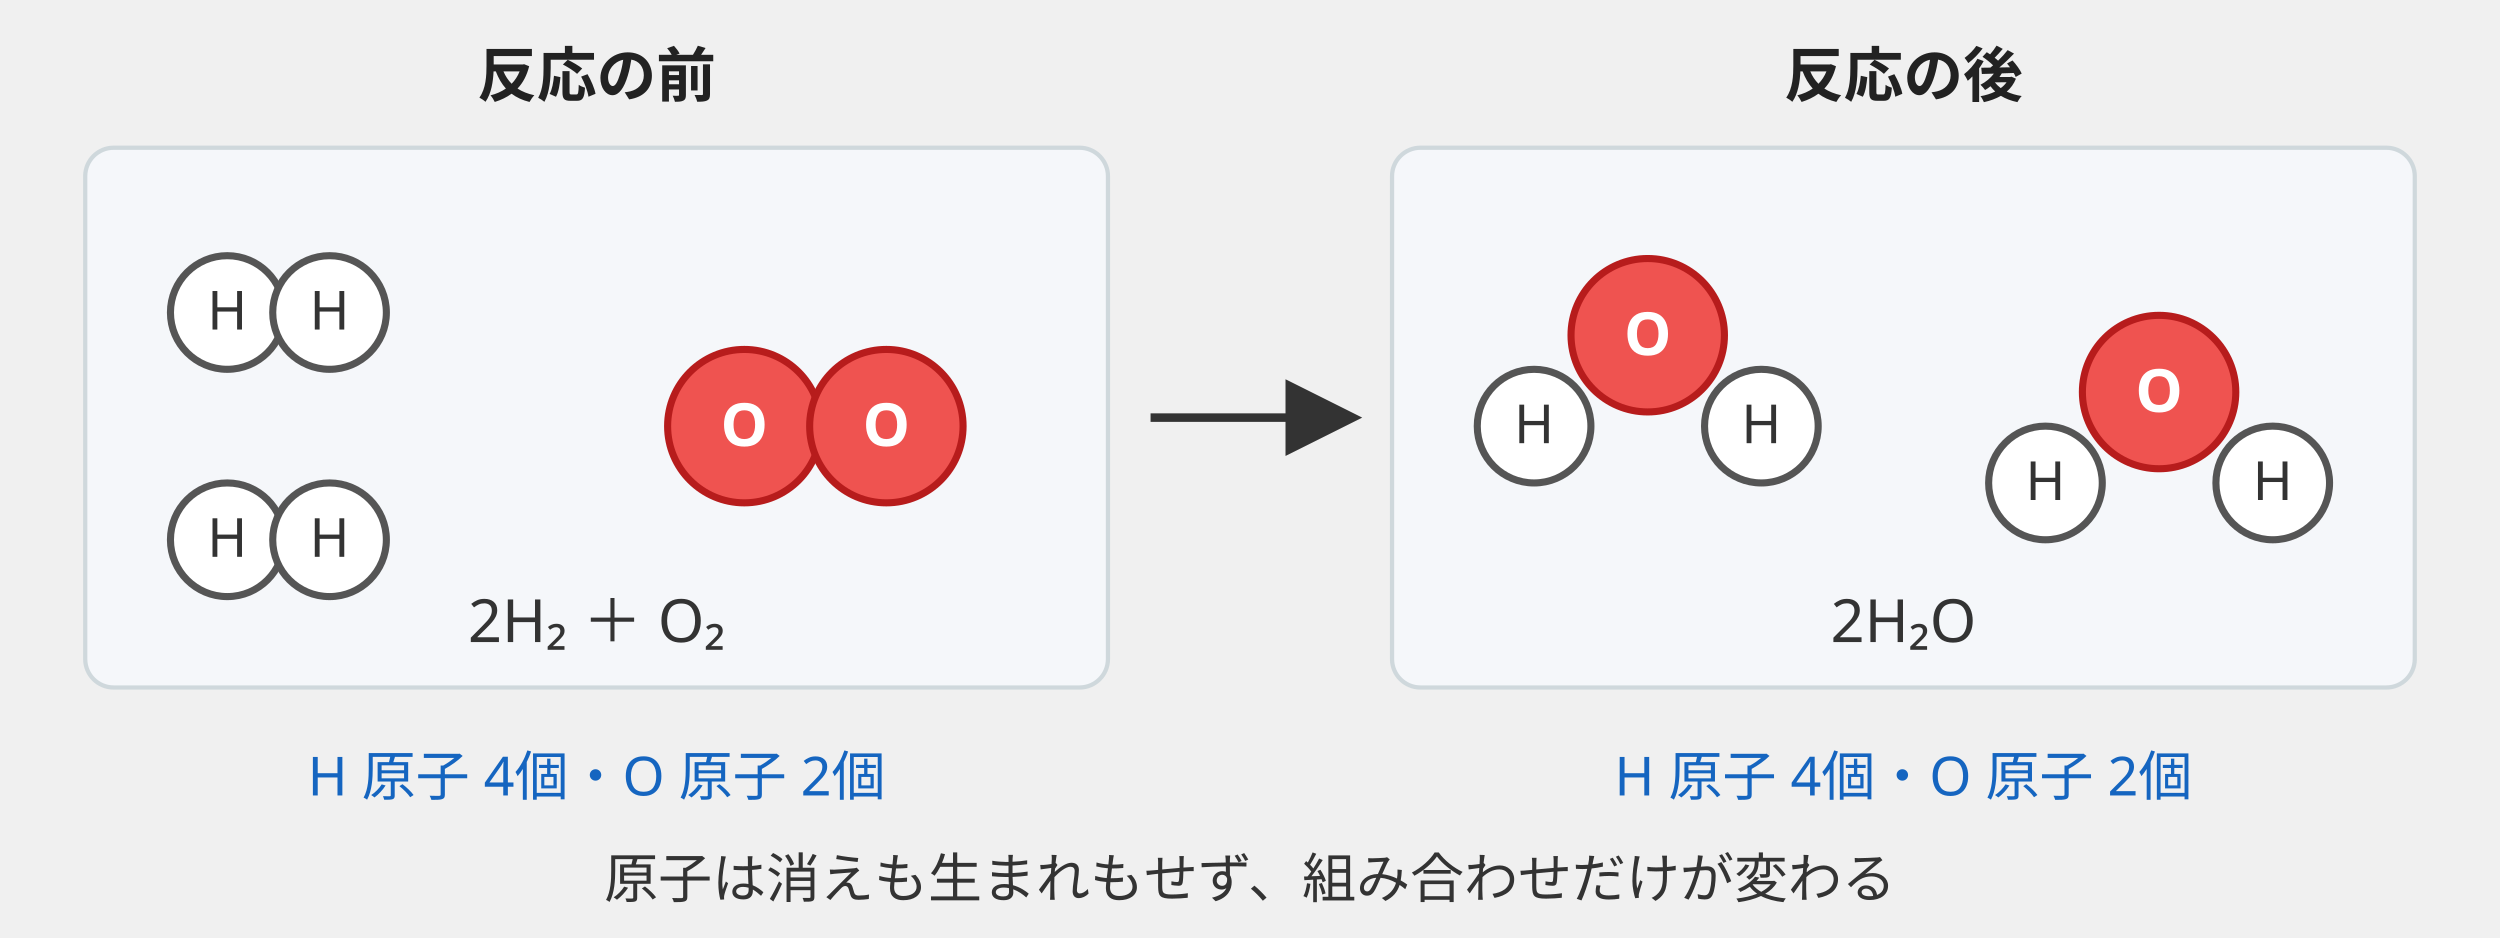
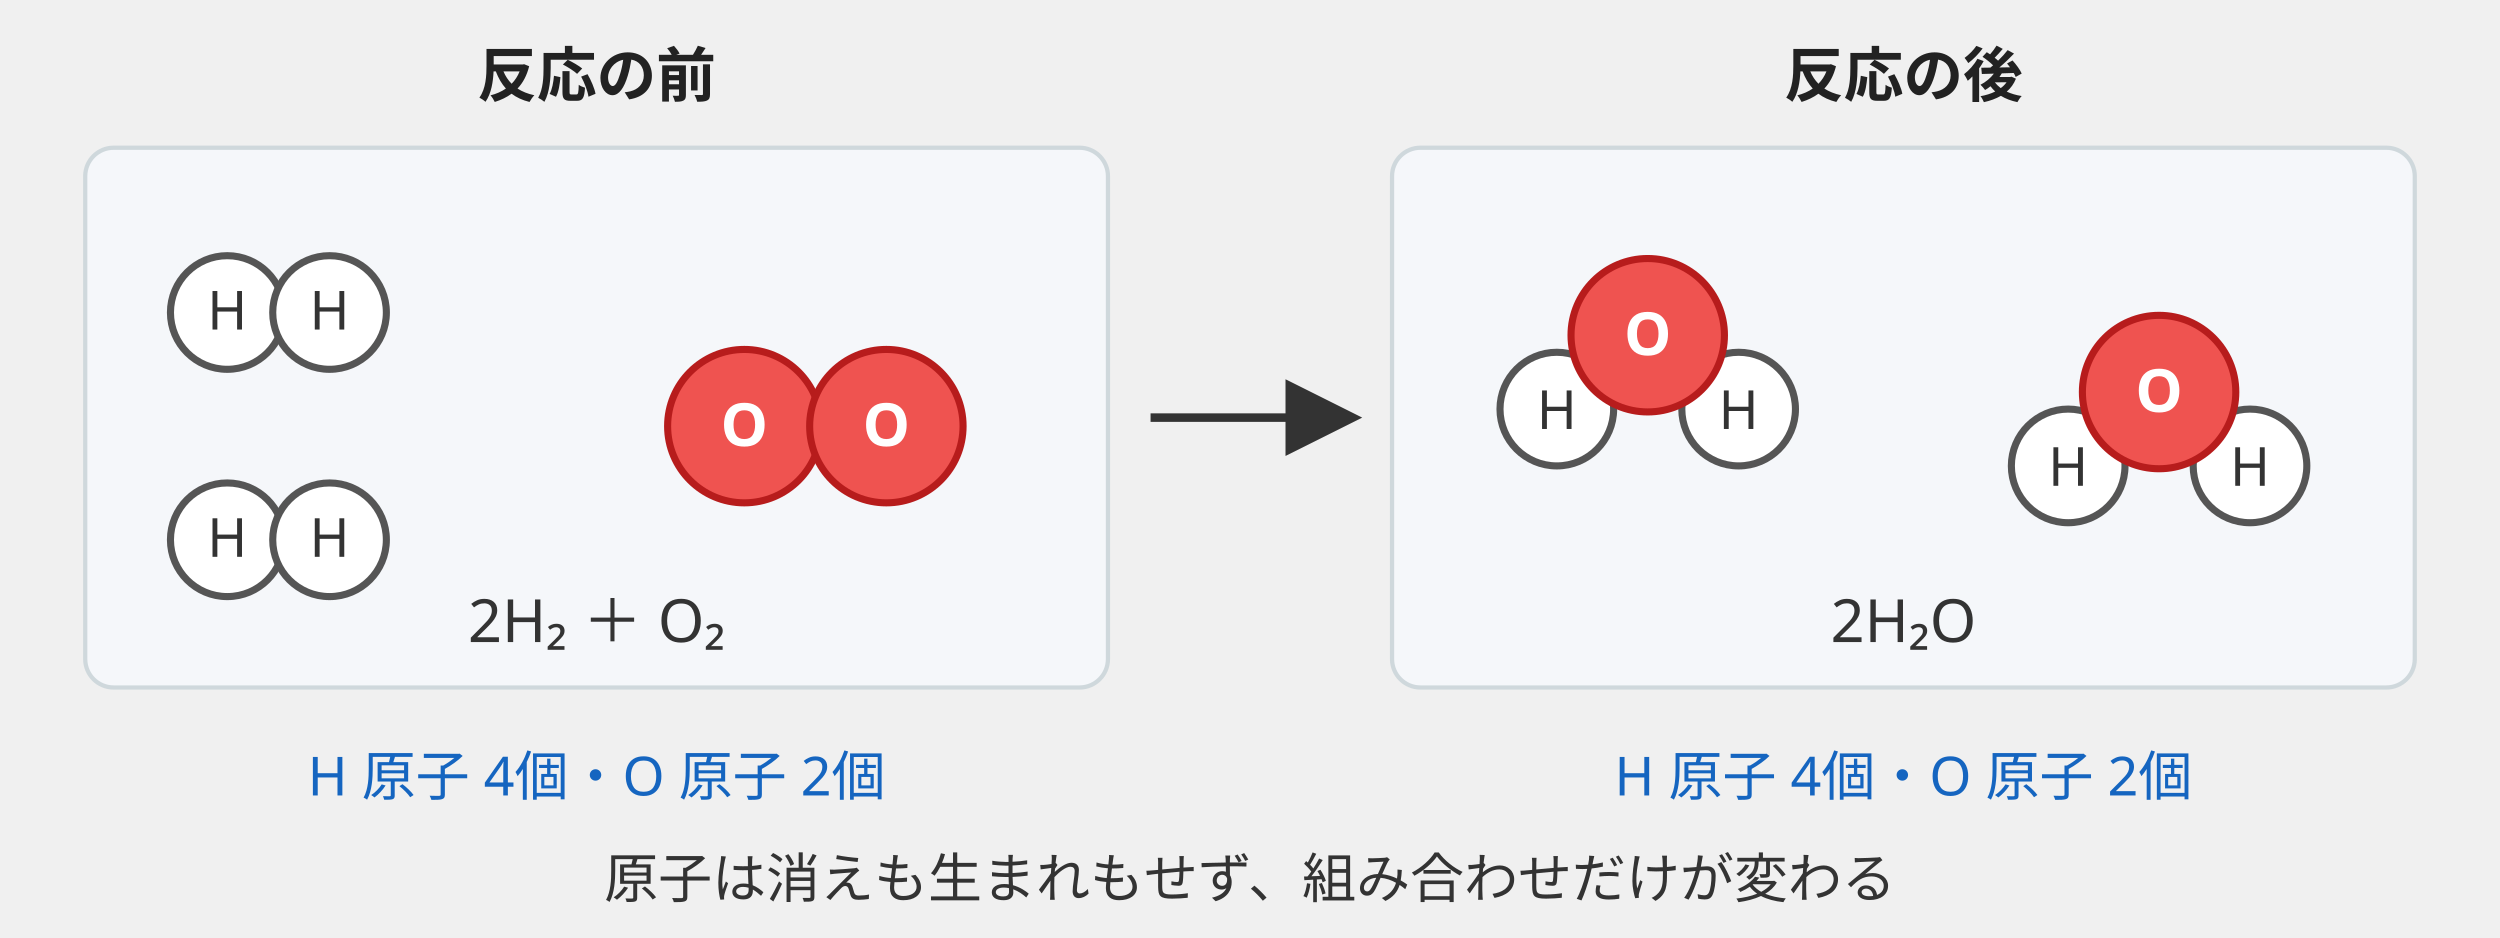
<svg xmlns="http://www.w3.org/2000/svg" width="880" height="330" viewBox="0 0 880 330" role="img">
  <defs>
    <marker id="ar" viewBox="0 0 12 12" refX="10" refY="6" markerWidth="9" markerHeight="9" orient="auto">
      <path d="M 0 0 L 12 6 L 0 12 z" fill="#333" />
    </marker>
  </defs>
  <style>
    text { font-family: system-ui, sans-serif; }
    .h { fill: #fff; stroke: #555; stroke-width: 2.5; }
    .o { fill: #ef5350; stroke: #b71c1c; stroke-width: 2.5; }
    .ht { font-size: 19px; fill: #333; text-anchor: middle; }
    .ot { font-size: 21px; fill: #fff; text-anchor: middle; font-weight: bold; }
    .ttl { font-size: 21px; fill: #222; text-anchor: middle; font-weight: bold; }
    .eq { font-size: 21px; fill: #333; text-anchor: middle; }
    .cnt { font-size: 19px; fill: #1565c0; text-anchor: middle; }
    .box { fill: #f5f7fa; stroke: #cfd8dc; stroke-width: 1.5; }
    .arw { stroke: #333; stroke-width: 3; fill: none; }
  </style>
  <text class="ttl" x="210" y="34">反応の前</text>
  <text class="ttl" x="670" y="34">反応の後</text>
  <rect class="box" x="30" y="52" width="360" height="190" rx="10" />
  <rect class="box" x="490" y="52" width="360" height="190" rx="10" />
  <circle class="h" cx="80" cy="110" r="20" />
  <text class="ht" x="80" y="116">H</text>
  <circle class="h" cx="116" cy="110" r="20" />
  <text class="ht" x="116" y="116">H</text>
  <circle class="h" cx="80" cy="190" r="20" />
  <text class="ht" x="80" y="196">H</text>
  <circle class="h" cx="116" cy="190" r="20" />
  <text class="ht" x="116" y="196">H</text>
  <circle class="o" cx="262" cy="150" r="27" />
  <text class="ot" x="262" y="157">O</text>
  <circle class="o" cx="312" cy="150" r="27" />
  <text class="ot" x="312" y="157">O</text>
  <path class="arw" d="M 405 147 L 475 147" marker-end="url(#ar)" />
+   <circle class="h" cx="548" cy="144" r="20" />
+   <text class="ht" x="548" y="151">H</text>
+   <circle class="h" cx="612" cy="144" r="20" />
+   <text class="ht" x="612" y="151">H</text>
  <circle class="o" cx="580" cy="118" r="27" />
  <text class="ot" x="580" y="125">O</text>
-   <circle class="h" cx="540" cy="150" r="20" />
-   <text class="ht" x="540" y="156">H</text>
-   <circle class="h" cx="620" cy="150" r="20" />
-   <text class="ht" x="620" y="156">H</text>
+   <circle class="h" cx="728" cy="164" r="20" />
+   <text class="ht" x="728" y="171">H</text>
+   <circle class="h" cx="792" cy="164" r="20" />
+   <text class="ht" x="792" y="171">H</text>
  <circle class="o" cx="760" cy="138" r="27" />
  <text class="ot" x="760" y="145">O</text>
-   <circle class="h" cx="720" cy="170" r="20" />
-   <text class="ht" x="720" y="176">H</text>
-   <circle class="h" cx="800" cy="170" r="20" />
-   <text class="ht" x="800" y="176">H</text>
  <text class="eq" x="210" y="226">2H₂ ＋ O₂</text>
  <text class="eq" x="670" y="226">2H₂O</text>
  <text class="cnt" x="210" y="280">H 原子 4個・O 原子 2個</text>
  <text class="cnt" x="670" y="280">H 原子 4個・O 原子 2個</text>
  <text class="ht" x="440" y="316">原子は消えも生まれもせず、組み合わせだけが変わる</text>
</svg>
